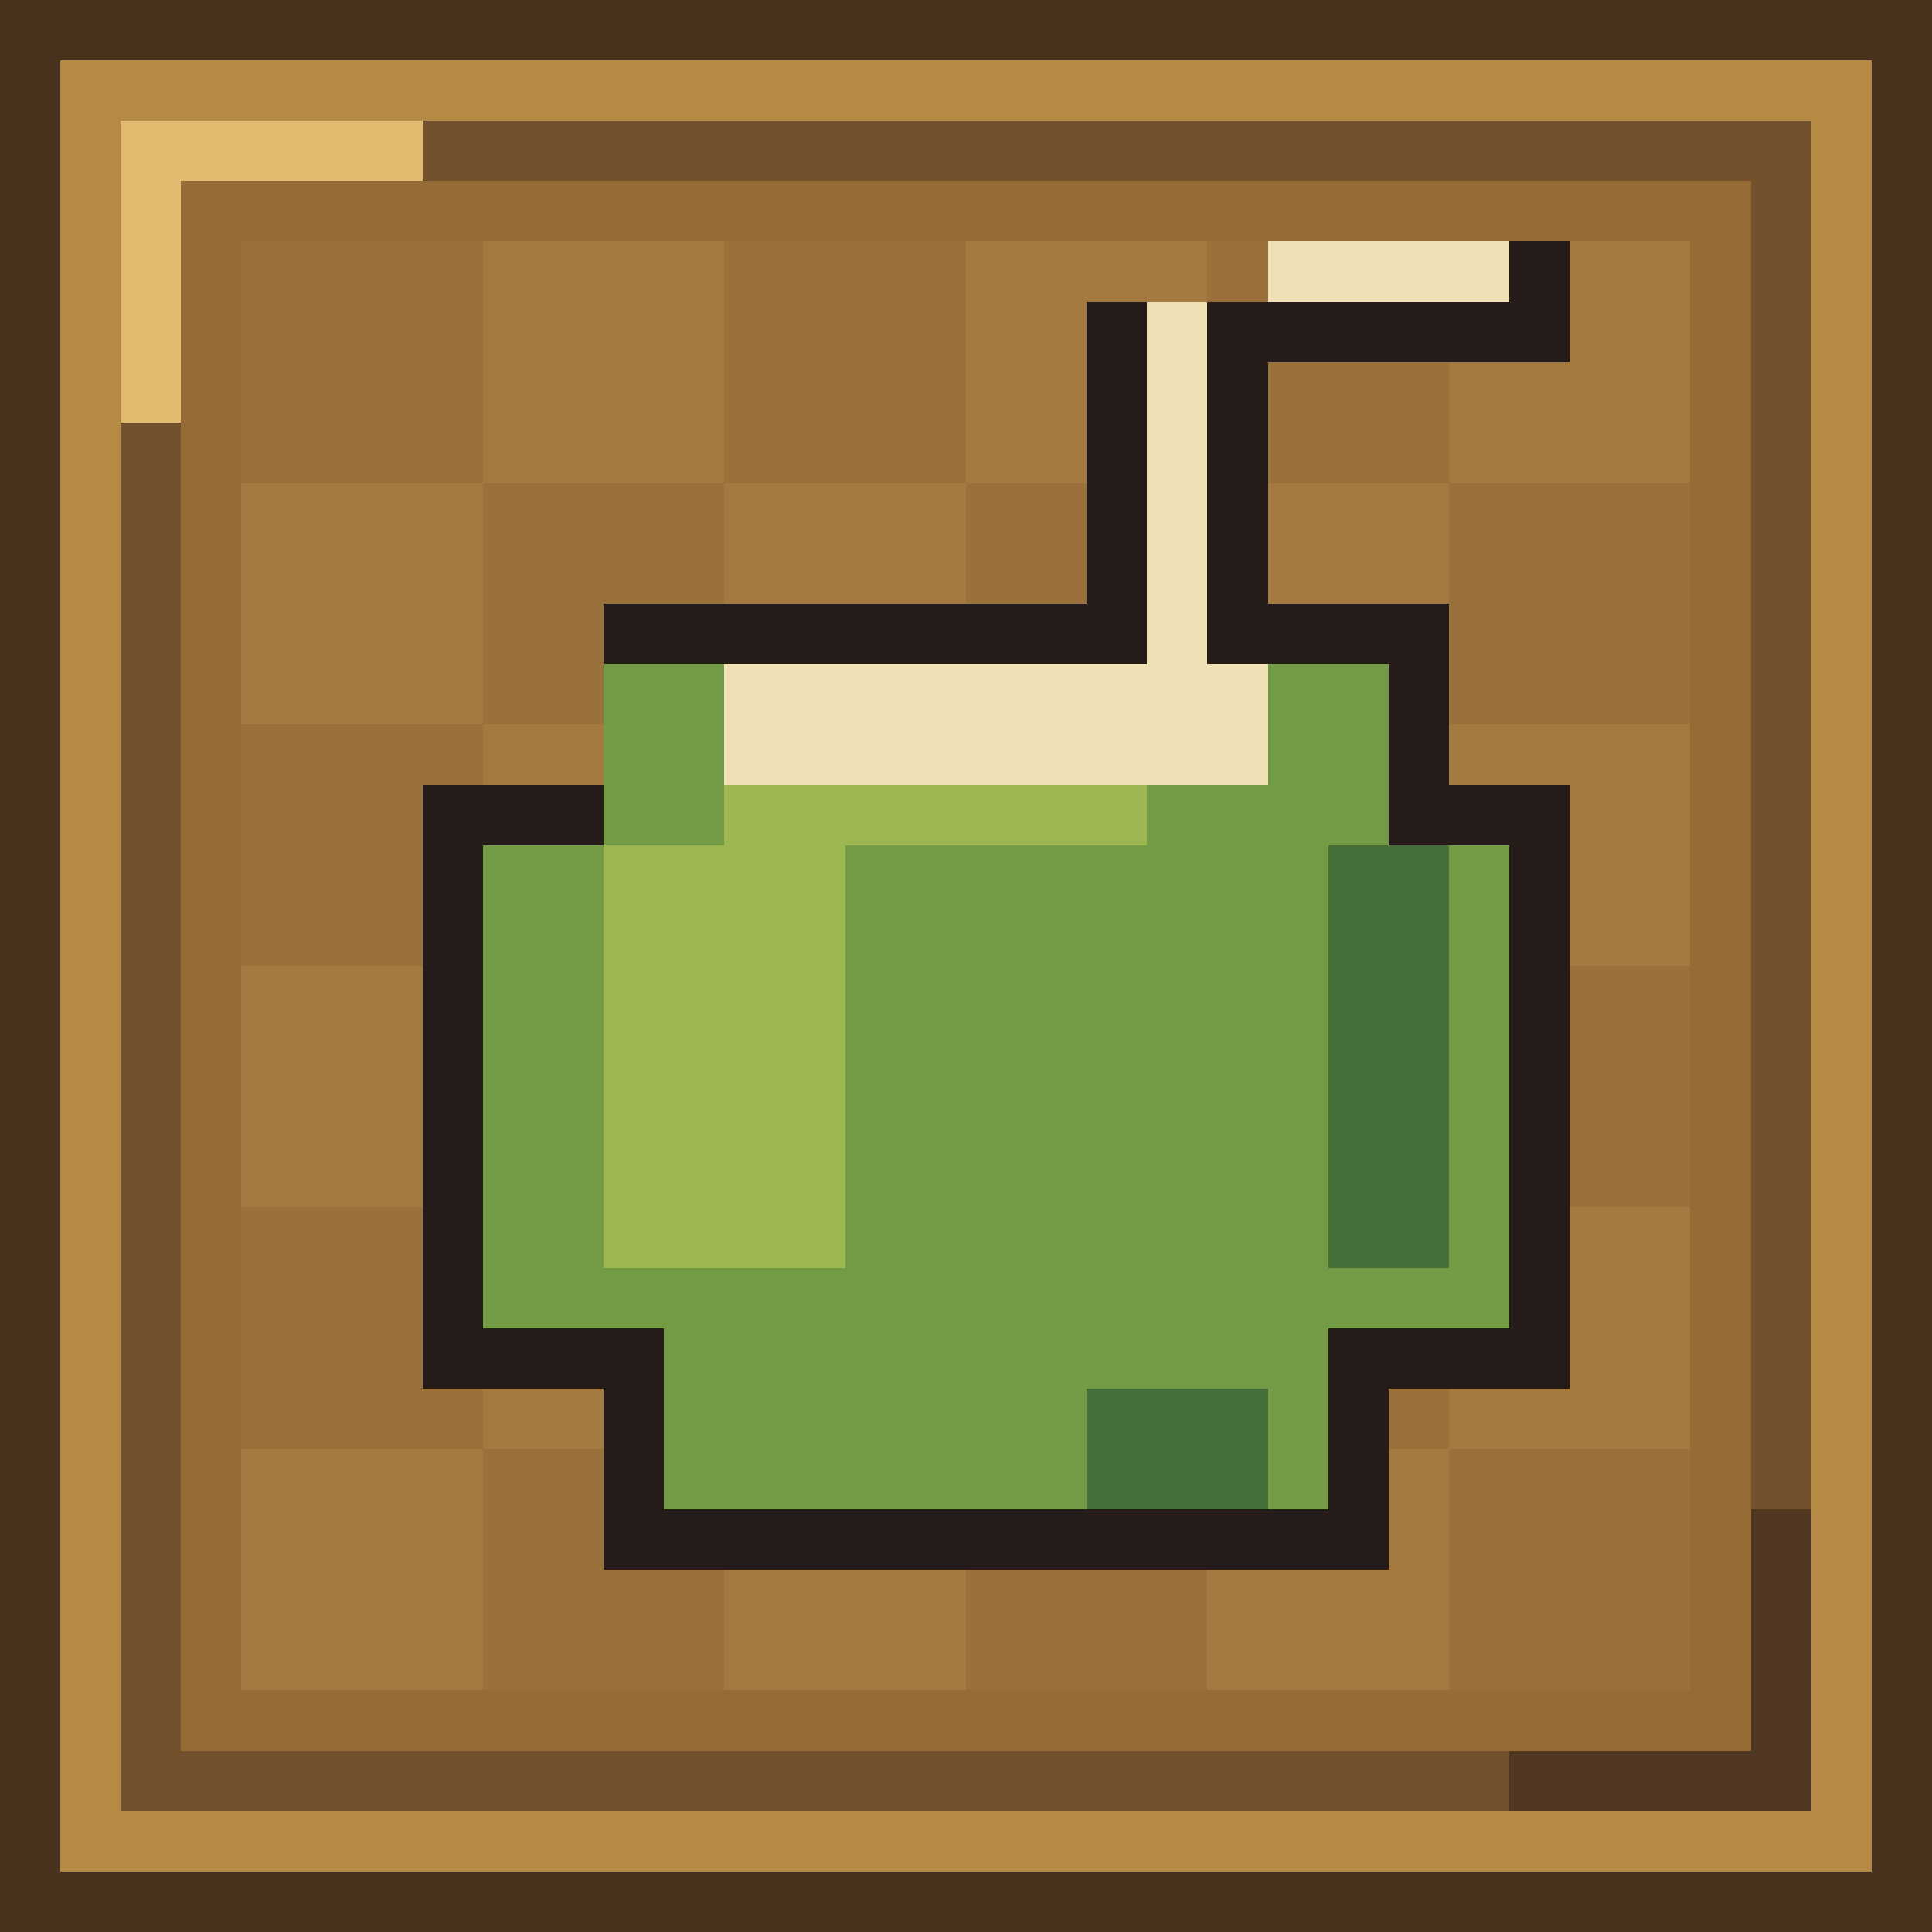
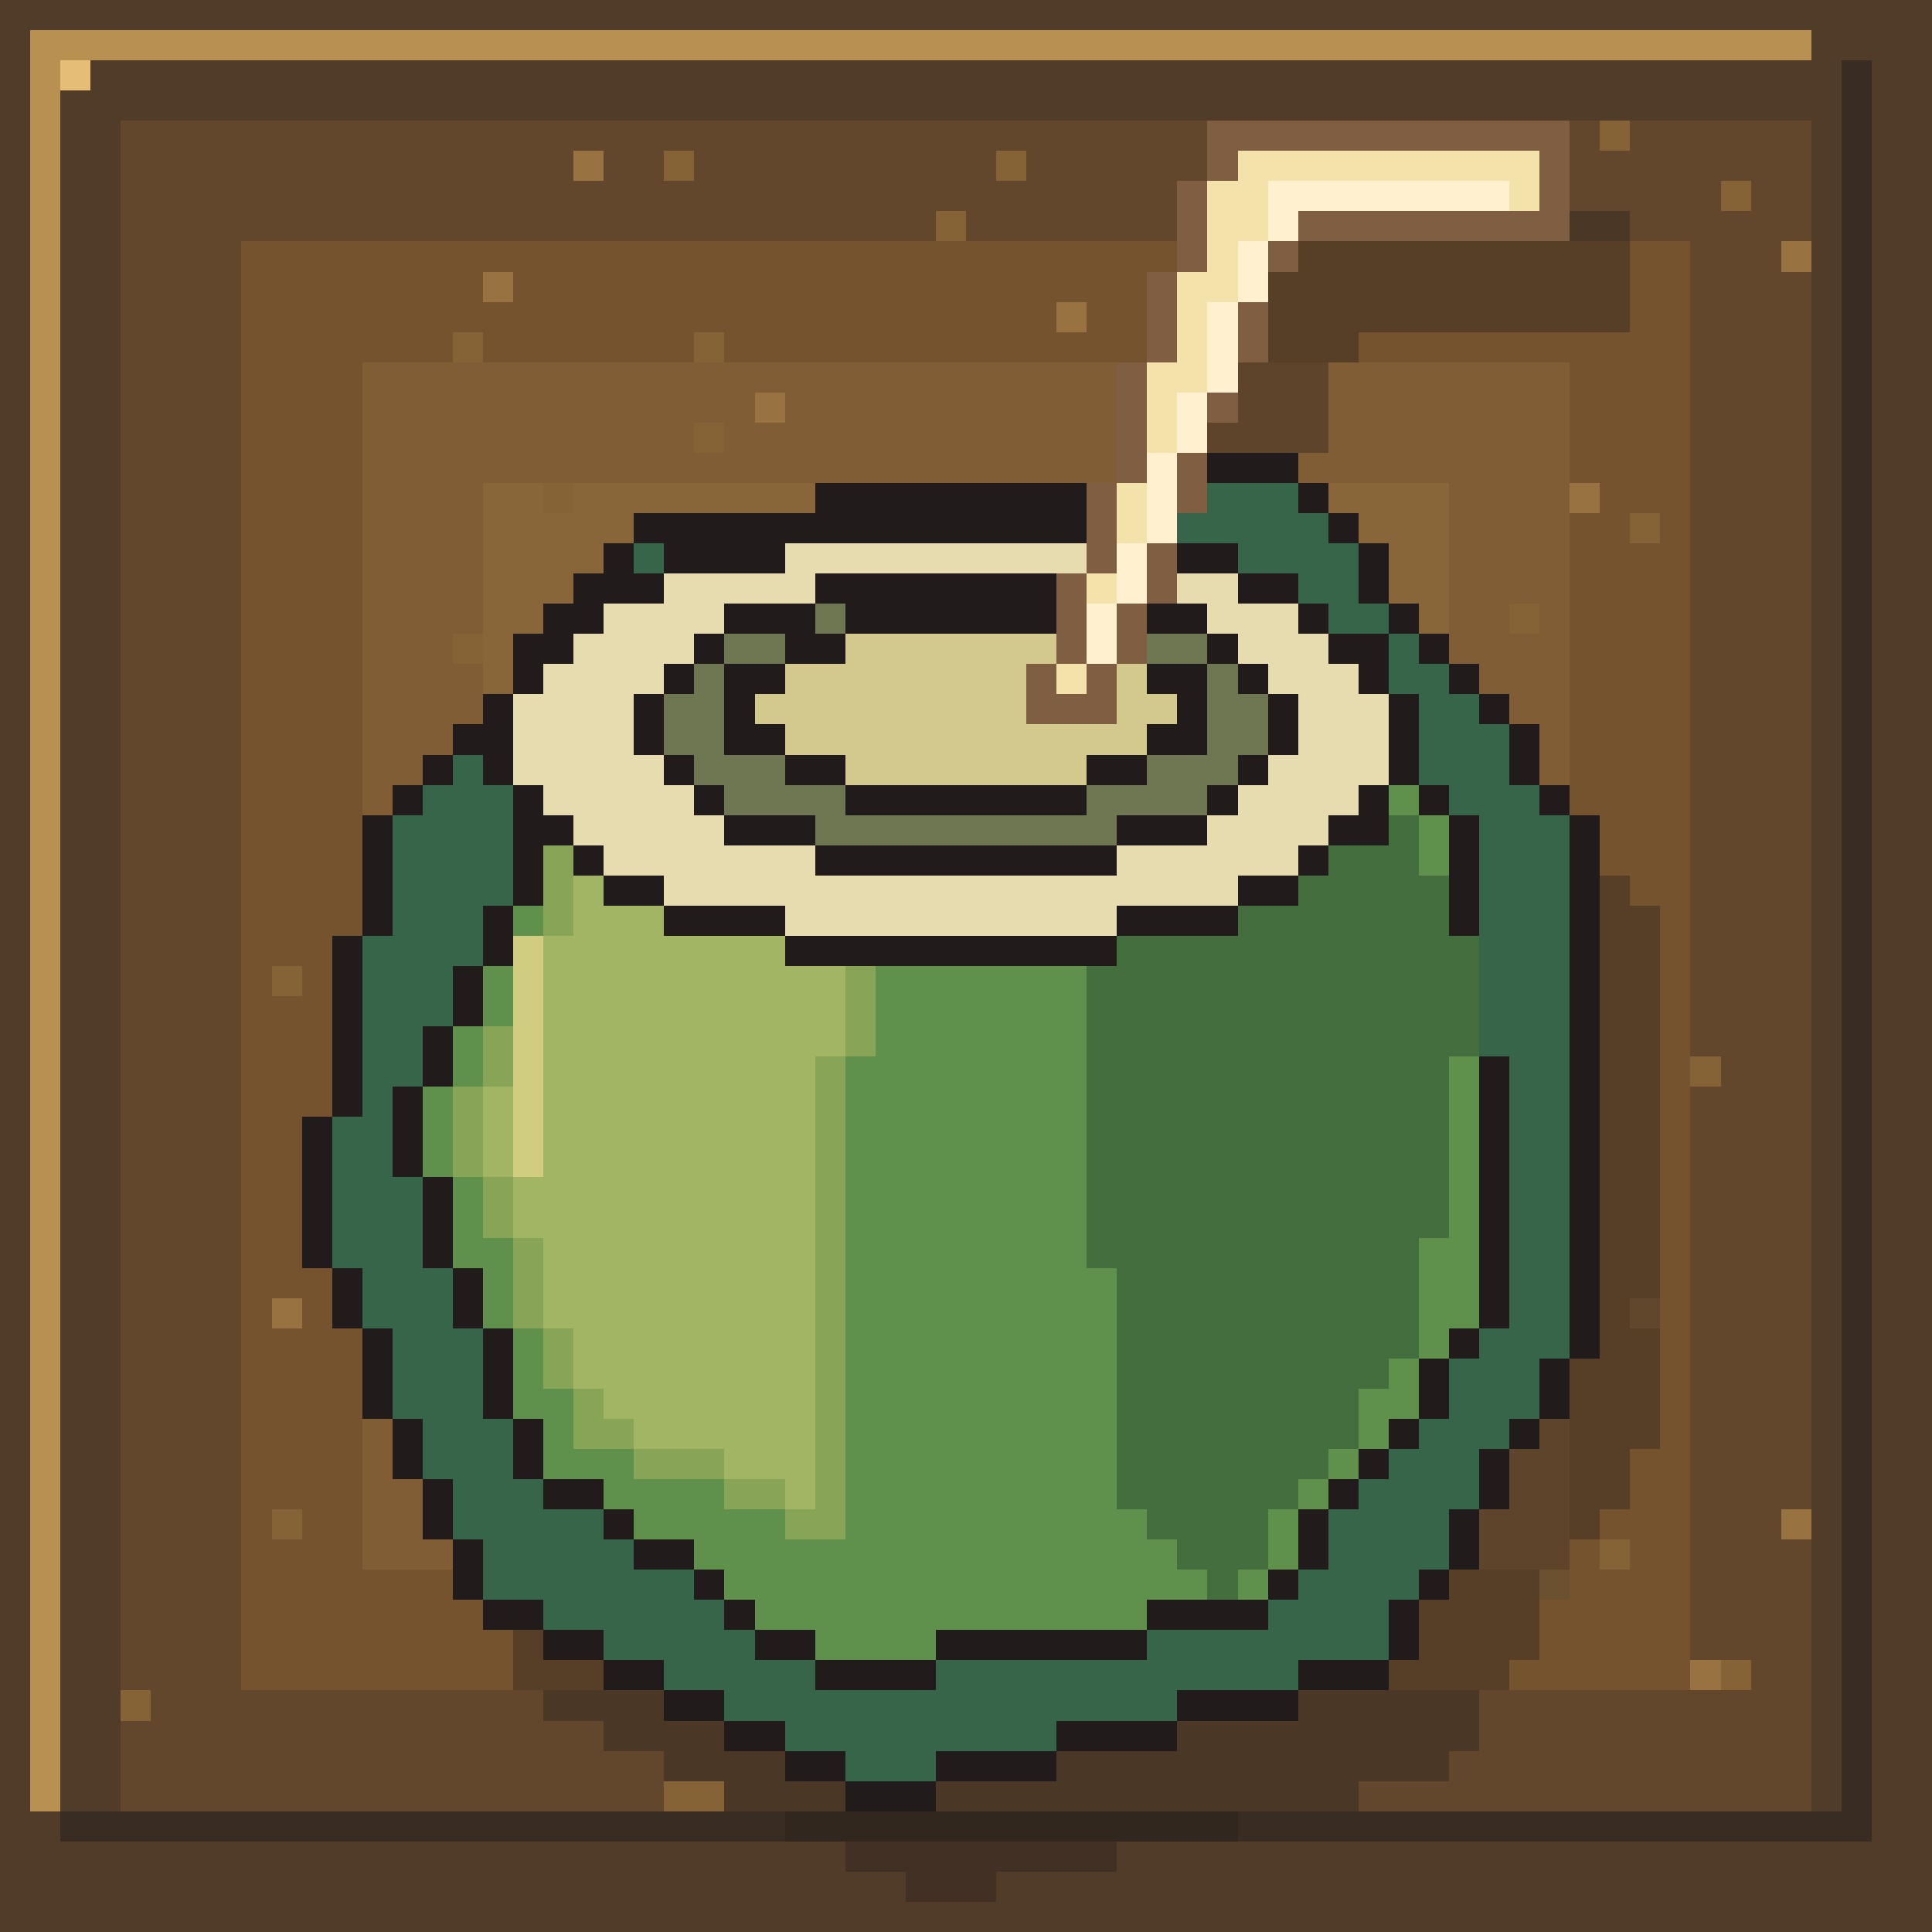
- <svg xmlns="http://www.w3.org/2000/svg" viewBox="0 0 32 32" width="32" height="32" shape-rendering="crispEdges">
-   <rect x="0" y="0" width="32" height="32" fill="#49321e" />
-   <rect x="1" y="1" width="30" height="30" fill="#b58a45" />
-   <rect x="2" y="2" width="28" height="28" fill="#73512c" />
-   <rect x="3" y="3" width="26" height="26" fill="#956b36" />
-   <rect x="4" y="4" width="24" height="24" fill="#a57a40" />
-   <rect x="4" y="4" width="4" height="4" fill="#9a713b" />
-   <rect x="12" y="4" width="4" height="4" fill="#9a713b" />
-   <rect x="20" y="4" width="4" height="4" fill="#9a713b" />
-   <rect x="8" y="8" width="4" height="4" fill="#9a713b" />
-   <rect x="16" y="8" width="4" height="4" fill="#9a713b" />
-   <rect x="24" y="8" width="4" height="4" fill="#9a713b" />
-   <rect x="4" y="12" width="4" height="4" fill="#9a713b" />
-   <rect x="12" y="12" width="4" height="4" fill="#9a713b" />
-   <rect x="20" y="12" width="4" height="4" fill="#9a713b" />
-   <rect x="8" y="16" width="4" height="4" fill="#9a713b" />
-   <rect x="16" y="16" width="4" height="4" fill="#9a713b" />
-   <rect x="24" y="16" width="4" height="4" fill="#9a713b" />
-   <rect x="4" y="20" width="4" height="4" fill="#9a713b" />
-   <rect x="12" y="20" width="4" height="4" fill="#9a713b" />
-   <rect x="20" y="20" width="4" height="4" fill="#9a713b" />
-   <rect x="8" y="24" width="4" height="4" fill="#9a713b" />
-   <rect x="16" y="24" width="4" height="4" fill="#9a713b" />
-   <rect x="24" y="24" width="4" height="4" fill="#9a713b" />
-   <rect x="2" y="2" width="5" height="1" fill="#e2ba70" />
-   <rect x="2" y="2" width="1" height="5" fill="#e2ba70" />
-   <rect x="25" y="29" width="5" height="1" fill="#513822" />
-   <rect x="29" y="25" width="1" height="5" fill="#513822" />
-   <rect x="10" y="10" width="14" height="3" fill="#251b18" />
-   <rect x="7" y="13" width="19" height="10" fill="#251b18" />
-   <rect x="10" y="23" width="13" height="3" fill="#251b18" />
-   <rect x="18" y="5" width="3" height="7" fill="#251b18" />
-   <rect x="21" y="4" width="5" height="2" fill="#251b18" />
-   <rect x="10" y="11" width="13" height="3" fill="#739b46" />
-   <rect x="8" y="14" width="17" height="8" fill="#739b46" />
-   <rect x="11" y="22" width="11" height="3" fill="#739b46" />
-   <rect x="10" y="14" width="4" height="7" fill="#9cb752" />
-   <rect x="12" y="12" width="7" height="2" fill="#9cb752" />
-   <rect x="22" y="14" width="2" height="7" fill="#476f3a" />
-   <rect x="18" y="23" width="3" height="2" fill="#476f3a" />
-   <rect x="12" y="11" width="9" height="2" fill="#efe1b5" />
-   <rect x="19" y="5" width="1" height="7" fill="#efe1b5" />
-   <rect x="21" y="4" width="4" height="1" fill="#efe1b5" />
+ <svg xmlns="http://www.w3.org/2000/svg" viewBox="0 0 64 64" width="64" height="64" shape-rendering="crispEdges">
+   <rect x="0" y="0" width="64" height="1" fill="#513c29" />
+   <rect x="0" y="1" width="1" height="59" fill="#513c29" />
+   <rect x="1" y="1" width="59" height="1" fill="#b89051" />
+   <rect x="60" y="1" width="4" height="1" fill="#513c29" />
+   <rect x="1" y="2" width="1" height="58" fill="#b89051" />
+   <rect x="2" y="2" width="1" height="1" fill="#e5bd76" />
+   <rect x="3" y="2" width="58" height="1" fill="#513c29" />
+   <rect x="61" y="2" width="1" height="58" fill="#392c23" />
+   <rect x="62" y="2" width="2" height="59" fill="#513c29" />
+   <rect x="2" y="3" width="59" height="1" fill="#513c29" />
+   <rect x="2" y="4" width="2" height="56" fill="#513c29" />
+   <rect x="4" y="4" width="36" height="1" fill="#62472d" />
+   <rect x="40" y="4" width="12" height="1" fill="#805e42" />
+   <rect x="52" y="4" width="1" height="1" fill="#62472d" />
+   <rect x="53" y="4" width="1" height="1" fill="#866237" />
+   <rect x="54" y="4" width="6" height="1" fill="#62472d" />
+   <rect x="60" y="4" width="1" height="56" fill="#513c29" />
+   <rect x="4" y="5" width="15" height="1" fill="#62472d" />
+   <rect x="19" y="5" width="1" height="1" fill="#987241" />
+   <rect x="20" y="5" width="2" height="1" fill="#62472d" />
+   <rect x="22" y="5" width="1" height="1" fill="#866237" />
+   <rect x="23" y="5" width="10" height="1" fill="#62472d" />
+   <rect x="33" y="5" width="1" height="1" fill="#866237" />
+   <rect x="34" y="5" width="6" height="1" fill="#62472d" />
+   <rect x="40" y="5" width="1" height="1" fill="#805e42" />
+   <rect x="41" y="5" width="10" height="1" fill="#f3e3ab" />
+   <rect x="51" y="5" width="1" height="2" fill="#805e42" />
+   <rect x="52" y="5" width="8" height="1" fill="#62472d" />
+   <rect x="4" y="6" width="35" height="1" fill="#62472d" />
+   <rect x="39" y="6" width="1" height="3" fill="#805e42" />
+   <rect x="40" y="6" width="2" height="2" fill="#f3e3ab" />
+   <rect x="42" y="6" width="8" height="1" fill="#fff1cf" />
+   <rect x="50" y="6" width="1" height="1" fill="#f3e3ab" />
+   <rect x="52" y="6" width="5" height="1" fill="#62472d" />
+   <rect x="57" y="6" width="1" height="1" fill="#866237" />
+   <rect x="58" y="6" width="2" height="1" fill="#62472d" />
+   <rect x="4" y="7" width="27" height="1" fill="#62472d" />
+   <rect x="31" y="7" width="1" height="1" fill="#866237" />
+   <rect x="32" y="7" width="7" height="1" fill="#62472d" />
+   <rect x="42" y="7" width="1" height="1" fill="#fff1cf" />
+   <rect x="43" y="7" width="9" height="1" fill="#805e42" />
+   <rect x="52" y="7" width="2" height="1" fill="#4b3725" />
+   <rect x="54" y="7" width="6" height="1" fill="#62472d" />
+   <rect x="4" y="8" width="4" height="48" fill="#62472d" />
+   <rect x="8" y="8" width="31" height="1" fill="#75532f" />
+   <rect x="40" y="8" width="1" height="1" fill="#f3e3ab" />
+   <rect x="41" y="8" width="1" height="2" fill="#fff1cf" />
+   <rect x="42" y="8" width="1" height="1" fill="#805e42" />
+   <rect x="43" y="8" width="11" height="1" fill="#573e26" />
+   <rect x="54" y="8" width="2" height="3" fill="#75532f" />
+   <rect x="56" y="8" width="3" height="1" fill="#62472d" />
+   <rect x="59" y="8" width="1" height="1" fill="#987241" />
+   <rect x="8" y="9" width="8" height="1" fill="#75532f" />
+   <rect x="16" y="9" width="1" height="1" fill="#987241" />
+   <rect x="17" y="9" width="21" height="1" fill="#75532f" />
+   <rect x="38" y="9" width="1" height="3" fill="#805e42" />
+   <rect x="39" y="9" width="2" height="1" fill="#f3e3ab" />
+   <rect x="42" y="9" width="12" height="2" fill="#573e26" />
+   <rect x="56" y="9" width="4" height="26" fill="#62472d" />
+   <rect x="8" y="10" width="27" height="1" fill="#75532f" />
+   <rect x="35" y="10" width="1" height="1" fill="#987241" />
+   <rect x="36" y="10" width="2" height="1" fill="#75532f" />
+   <rect x="39" y="10" width="1" height="2" fill="#f3e3ab" />
+   <rect x="40" y="10" width="1" height="3" fill="#fff1cf" />
+   <rect x="41" y="10" width="1" height="2" fill="#805e42" />
+   <rect x="8" y="11" width="7" height="1" fill="#75532f" />
+   <rect x="15" y="11" width="1" height="1" fill="#866237" />
+   <rect x="16" y="11" width="7" height="1" fill="#75532f" />
+   <rect x="23" y="11" width="1" height="1" fill="#866237" />
+   <rect x="24" y="11" width="14" height="1" fill="#75532f" />
+   <rect x="42" y="11" width="3" height="1" fill="#573e26" />
+   <rect x="45" y="11" width="11" height="1" fill="#75532f" />
+   <rect x="8" y="12" width="4" height="19" fill="#75532f" />
+   <rect x="12" y="12" width="25" height="1" fill="#805d35" />
+   <rect x="37" y="12" width="1" height="4" fill="#805e42" />
+   <rect x="38" y="12" width="2" height="1" fill="#f3e3ab" />
+   <rect x="41" y="12" width="3" height="2" fill="#5d442a" />
+   <rect x="44" y="12" width="8" height="3" fill="#805d35" />
+   <rect x="52" y="12" width="4" height="4" fill="#75532f" />
+   <rect x="12" y="13" width="13" height="1" fill="#805d35" />
+   <rect x="25" y="13" width="1" height="1" fill="#987241" />
+   <rect x="26" y="13" width="11" height="1" fill="#805d35" />
+   <rect x="38" y="13" width="1" height="2" fill="#f3e3ab" />
+   <rect x="39" y="13" width="1" height="2" fill="#fff1cf" />
+   <rect x="40" y="13" width="1" height="1" fill="#805e42" />
+   <rect x="12" y="14" width="11" height="1" fill="#805d35" />
+   <rect x="23" y="14" width="1" height="1" fill="#866237" />
+   <rect x="24" y="14" width="13" height="1" fill="#805d35" />
+   <rect x="40" y="14" width="4" height="1" fill="#5d442a" />
+   <rect x="12" y="15" width="25" height="1" fill="#805d35" />
+   <rect x="38" y="15" width="1" height="3" fill="#fff1cf" />
+   <rect x="39" y="15" width="1" height="2" fill="#805e42" />
+   <rect x="40" y="15" width="3" height="1" fill="#211b1b" />
+   <rect x="43" y="15" width="9" height="1" fill="#805d35" />
+   <rect x="12" y="16" width="4" height="5" fill="#805d35" />
+   <rect x="16" y="16" width="2" height="1" fill="#89653a" />
+   <rect x="18" y="16" width="1" height="1" fill="#866237" />
+   <rect x="19" y="16" width="8" height="1" fill="#89653a" />
+   <rect x="27" y="16" width="9" height="1" fill="#211b1b" />
+   <rect x="36" y="16" width="1" height="3" fill="#805e42" />
+   <rect x="37" y="16" width="1" height="2" fill="#f3e3ab" />
+   <rect x="40" y="16" width="3" height="1" fill="#37654a" />
+   <rect x="43" y="16" width="1" height="1" fill="#211b1b" />
+   <rect x="44" y="16" width="4" height="1" fill="#89653a" />
+   <rect x="48" y="16" width="4" height="4" fill="#805d35" />
+   <rect x="52" y="16" width="1" height="1" fill="#987241" />
+   <rect x="53" y="16" width="3" height="1" fill="#75532f" />
+   <rect x="16" y="17" width="5" height="1" fill="#89653a" />
+   <rect x="21" y="17" width="15" height="1" fill="#211b1b" />
+   <rect x="39" y="17" width="5" height="1" fill="#37654a" />
+   <rect x="44" y="17" width="1" height="1" fill="#211b1b" />
+   <rect x="45" y="17" width="3" height="1" fill="#89653a" />
+   <rect x="52" y="17" width="2" height="1" fill="#75532f" />
+   <rect x="54" y="17" width="1" height="1" fill="#866237" />
+   <rect x="55" y="17" width="1" height="1" fill="#75532f" />
+   <rect x="16" y="18" width="4" height="1" fill="#89653a" />
+   <rect x="20" y="18" width="1" height="1" fill="#211b1b" />
+   <rect x="21" y="18" width="1" height="1" fill="#37654a" />
+   <rect x="22" y="18" width="4" height="1" fill="#211b1b" />
+   <rect x="26" y="18" width="10" height="1" fill="#e6dcb0" />
+   <rect x="37" y="18" width="1" height="2" fill="#fff1cf" />
+   <rect x="38" y="18" width="1" height="2" fill="#805e42" />
+   <rect x="39" y="18" width="2" height="1" fill="#211b1b" />
+   <rect x="41" y="18" width="4" height="1" fill="#37654a" />
+   <rect x="45" y="18" width="1" height="2" fill="#211b1b" />
+   <rect x="46" y="18" width="2" height="2" fill="#89653a" />
+   <rect x="52" y="18" width="4" height="9" fill="#75532f" />
+   <rect x="16" y="19" width="3" height="1" fill="#89653a" />
+   <rect x="19" y="19" width="3" height="1" fill="#211b1b" />
+   <rect x="22" y="19" width="5" height="1" fill="#e6dcb0" />
+   <rect x="27" y="19" width="8" height="1" fill="#211b1b" />
+   <rect x="35" y="19" width="1" height="3" fill="#805e42" />
+   <rect x="36" y="19" width="1" height="1" fill="#f3e3ab" />
+   <rect x="39" y="19" width="2" height="1" fill="#e6dcb0" />
+   <rect x="41" y="19" width="2" height="1" fill="#211b1b" />
+   <rect x="43" y="19" width="2" height="1" fill="#37654a" />
+   <rect x="16" y="20" width="2" height="1" fill="#89653a" />
+   <rect x="18" y="20" width="2" height="1" fill="#211b1b" />
+   <rect x="20" y="20" width="4" height="1" fill="#e6dcb0" />
+   <rect x="24" y="20" width="3" height="1" fill="#211b1b" />
+   <rect x="27" y="20" width="1" height="1" fill="#6f7752" />
+   <rect x="28" y="20" width="7" height="1" fill="#211b1b" />
+   <rect x="36" y="20" width="1" height="2" fill="#fff1cf" />
+   <rect x="37" y="20" width="1" height="2" fill="#805e42" />
+   <rect x="38" y="20" width="2" height="1" fill="#211b1b" />
+   <rect x="40" y="20" width="3" height="1" fill="#e6dcb0" />
+   <rect x="43" y="20" width="1" height="1" fill="#211b1b" />
+   <rect x="44" y="20" width="2" height="1" fill="#37654a" />
+   <rect x="46" y="20" width="1" height="1" fill="#211b1b" />
+   <rect x="47" y="20" width="1" height="1" fill="#89653a" />
+   <rect x="48" y="20" width="2" height="1" fill="#805d35" />
+   <rect x="50" y="20" width="1" height="1" fill="#866237" />
+   <rect x="51" y="20" width="1" height="1" fill="#805d35" />
+   <rect x="12" y="21" width="3" height="1" fill="#805d35" />
+   <rect x="15" y="21" width="1" height="1" fill="#866237" />
+   <rect x="16" y="21" width="1" height="2" fill="#89653a" />
+   <rect x="17" y="21" width="2" height="1" fill="#211b1b" />
+   <rect x="19" y="21" width="4" height="1" fill="#e6dcb0" />
+   <rect x="23" y="21" width="1" height="1" fill="#211b1b" />
+   <rect x="24" y="21" width="2" height="1" fill="#6f7752" />
+   <rect x="26" y="21" width="2" height="1" fill="#211b1b" />
+   <rect x="28" y="21" width="7" height="1" fill="#d4c98c" />
+   <rect x="38" y="21" width="2" height="1" fill="#6f7752" />
+   <rect x="40" y="21" width="1" height="1" fill="#211b1b" />
+   <rect x="41" y="21" width="3" height="1" fill="#e6dcb0" />
+   <rect x="44" y="21" width="2" height="1" fill="#211b1b" />
+   <rect x="46" y="21" width="1" height="1" fill="#37654a" />
+   <rect x="47" y="21" width="1" height="1" fill="#211b1b" />
+   <rect x="48" y="21" width="4" height="1" fill="#805d35" />
+   <rect x="12" y="22" width="4" height="2" fill="#805d35" />
+   <rect x="17" y="22" width="1" height="1" fill="#211b1b" />
+   <rect x="18" y="22" width="4" height="1" fill="#e6dcb0" />
+   <rect x="22" y="22" width="1" height="1" fill="#211b1b" />
+   <rect x="23" y="22" width="1" height="1" fill="#6f7752" />
+   <rect x="24" y="22" width="2" height="1" fill="#211b1b" />
+   <rect x="26" y="22" width="8" height="1" fill="#d4c98c" />
+   <rect x="34" y="22" width="1" height="1" fill="#805e42" />
+   <rect x="35" y="22" width="1" height="1" fill="#f3e3ab" />
+   <rect x="36" y="22" width="1" height="1" fill="#805e42" />
+   <rect x="37" y="22" width="1" height="1" fill="#d4c98c" />
+   <rect x="38" y="22" width="2" height="1" fill="#211b1b" />
+   <rect x="40" y="22" width="1" height="1" fill="#6f7752" />
+   <rect x="41" y="22" width="1" height="1" fill="#211b1b" />
+   <rect x="42" y="22" width="3" height="1" fill="#e6dcb0" />
+   <rect x="45" y="22" width="1" height="1" fill="#211b1b" />
+   <rect x="46" y="22" width="2" height="1" fill="#37654a" />
+   <rect x="48" y="22" width="1" height="1" fill="#211b1b" />
+   <rect x="49" y="22" width="3" height="1" fill="#805d35" />
+   <rect x="16" y="23" width="1" height="1" fill="#211b1b" />
+   <rect x="17" y="23" width="4" height="2" fill="#e6dcb0" />
+   <rect x="21" y="23" width="1" height="2" fill="#211b1b" />
+   <rect x="22" y="23" width="2" height="2" fill="#6f7752" />
+   <rect x="24" y="23" width="1" height="1" fill="#211b1b" />
+   <rect x="25" y="23" width="9" height="1" fill="#d4c98c" />
+   <rect x="34" y="23" width="3" height="1" fill="#805e42" />
+   <rect x="37" y="23" width="2" height="1" fill="#d4c98c" />
+   <rect x="39" y="23" width="1" height="1" fill="#211b1b" />
+   <rect x="40" y="23" width="2" height="2" fill="#6f7752" />
+   <rect x="42" y="23" width="1" height="2" fill="#211b1b" />
+   <rect x="43" y="23" width="3" height="2" fill="#e6dcb0" />
+   <rect x="46" y="23" width="1" height="3" fill="#211b1b" />
+   <rect x="47" y="23" width="2" height="1" fill="#37654a" />
+   <rect x="49" y="23" width="1" height="1" fill="#211b1b" />
+   <rect x="50" y="23" width="2" height="1" fill="#805d35" />
+   <rect x="12" y="24" width="3" height="1" fill="#805d35" />
+   <rect x="15" y="24" width="2" height="1" fill="#211b1b" />
+   <rect x="24" y="24" width="2" height="1" fill="#211b1b" />
+   <rect x="26" y="24" width="12" height="1" fill="#d4c98c" />
+   <rect x="38" y="24" width="2" height="1" fill="#211b1b" />
+   <rect x="47" y="24" width="3" height="2" fill="#37654a" />
+   <rect x="50" y="24" width="1" height="2" fill="#211b1b" />
+   <rect x="51" y="24" width="1" height="2" fill="#805d35" />
+   <rect x="12" y="25" width="2" height="1" fill="#805d35" />
+   <rect x="14" y="25" width="1" height="1" fill="#211b1b" />
+   <rect x="15" y="25" width="1" height="1" fill="#37654a" />
+   <rect x="16" y="25" width="1" height="1" fill="#211b1b" />
+   <rect x="17" y="25" width="5" height="1" fill="#e6dcb0" />
+   <rect x="22" y="25" width="1" height="1" fill="#211b1b" />
+   <rect x="23" y="25" width="3" height="1" fill="#6f7752" />
+   <rect x="26" y="25" width="2" height="1" fill="#211b1b" />
+   <rect x="28" y="25" width="8" height="1" fill="#d4c98c" />
+   <rect x="36" y="25" width="2" height="1" fill="#211b1b" />
+   <rect x="38" y="25" width="3" height="1" fill="#6f7752" />
+   <rect x="41" y="25" width="1" height="1" fill="#211b1b" />
+   <rect x="42" y="25" width="4" height="1" fill="#e6dcb0" />
+   <rect x="12" y="26" width="1" height="1" fill="#805d35" />
+   <rect x="13" y="26" width="1" height="1" fill="#211b1b" />
+   <rect x="14" y="26" width="3" height="1" fill="#37654a" />
+   <rect x="17" y="26" width="1" height="1" fill="#211b1b" />
+   <rect x="18" y="26" width="5" height="1" fill="#e6dcb0" />
+   <rect x="23" y="26" width="1" height="1" fill="#211b1b" />
+   <rect x="24" y="26" width="4" height="1" fill="#6f7752" />
+   <rect x="28" y="26" width="8" height="1" fill="#211b1b" />
+   <rect x="36" y="26" width="4" height="1" fill="#6f7752" />
+   <rect x="40" y="26" width="1" height="1" fill="#211b1b" />
+   <rect x="41" y="26" width="4" height="1" fill="#e6dcb0" />
+   <rect x="45" y="26" width="1" height="1" fill="#211b1b" />
+   <rect x="46" y="26" width="1" height="1" fill="#60914c" />
+   <rect x="47" y="26" width="1" height="1" fill="#211b1b" />
+   <rect x="48" y="26" width="3" height="1" fill="#37654a" />
+   <rect x="51" y="26" width="1" height="1" fill="#211b1b" />
+   <rect x="12" y="27" width="1" height="4" fill="#211b1b" />
+   <rect x="13" y="27" width="4" height="3" fill="#37654a" />
+   <rect x="17" y="27" width="2" height="1" fill="#211b1b" />
+   <rect x="19" y="27" width="5" height="1" fill="#e6dcb0" />
+   <rect x="24" y="27" width="3" height="1" fill="#211b1b" />
+   <rect x="27" y="27" width="10" height="1" fill="#6f7752" />
+   <rect x="37" y="27" width="3" height="1" fill="#211b1b" />
+   <rect x="40" y="27" width="4" height="1" fill="#e6dcb0" />
+   <rect x="44" y="27" width="2" height="1" fill="#211b1b" />
+   <rect x="46" y="27" width="1" height="1" fill="#456e3f" />
+   <rect x="47" y="27" width="1" height="2" fill="#60914c" />
+   <rect x="48" y="27" width="1" height="4" fill="#211b1b" />
+   <rect x="49" y="27" width="3" height="8" fill="#37654a" />
+   <rect x="52" y="27" width="1" height="18" fill="#211b1b" />
+   <rect x="53" y="27" width="3" height="2" fill="#75532f" />
+   <rect x="17" y="28" width="1" height="2" fill="#211b1b" />
+   <rect x="18" y="28" width="1" height="3" fill="#88a557" />
+   <rect x="19" y="28" width="1" height="1" fill="#211b1b" />
+   <rect x="20" y="28" width="7" height="1" fill="#e6dcb0" />
+   <rect x="27" y="28" width="10" height="1" fill="#211b1b" />
+   <rect x="37" y="28" width="6" height="1" fill="#e6dcb0" />
+   <rect x="43" y="28" width="1" height="1" fill="#211b1b" />
+   <rect x="44" y="28" width="3" height="1" fill="#456e3f" />
+   <rect x="19" y="29" width="1" height="1" fill="#a1b565" />
+   <rect x="20" y="29" width="2" height="1" fill="#211b1b" />
+   <rect x="22" y="29" width="19" height="1" fill="#e6dcb0" />
+   <rect x="41" y="29" width="2" height="1" fill="#211b1b" />
+   <rect x="43" y="29" width="5" height="1" fill="#456e3f" />
+   <rect x="53" y="29" width="1" height="1" fill="#573e26" />
+   <rect x="54" y="29" width="2" height="1" fill="#75532f" />
+   <rect x="13" y="30" width="3" height="1" fill="#37654a" />
+   <rect x="16" y="30" width="1" height="2" fill="#211b1b" />
+   <rect x="17" y="30" width="1" height="1" fill="#60914c" />
+   <rect x="19" y="30" width="3" height="1" fill="#a1b565" />
+   <rect x="22" y="30" width="4" height="1" fill="#211b1b" />
+   <rect x="26" y="30" width="11" height="1" fill="#e6dcb0" />
+   <rect x="37" y="30" width="4" height="1" fill="#211b1b" />
+   <rect x="41" y="30" width="7" height="1" fill="#456e3f" />
+   <rect x="53" y="30" width="2" height="13" fill="#573e26" />
+   <rect x="55" y="30" width="1" height="18" fill="#75532f" />
+   <rect x="8" y="31" width="3" height="1" fill="#75532f" />
+   <rect x="11" y="31" width="1" height="6" fill="#211b1b" />
+   <rect x="12" y="31" width="4" height="1" fill="#37654a" />
+   <rect x="17" y="31" width="1" height="8" fill="#d0cc80" />
+   <rect x="18" y="31" width="8" height="1" fill="#a1b565" />
+   <rect x="26" y="31" width="11" height="1" fill="#211b1b" />
+   <rect x="37" y="31" width="12" height="1" fill="#456e3f" />
+   <rect x="8" y="32" width="1" height="1" fill="#75532f" />
+   <rect x="9" y="32" width="1" height="1" fill="#866237" />
+   <rect x="10" y="32" width="1" height="1" fill="#75532f" />
+   <rect x="12" y="32" width="3" height="2" fill="#37654a" />
+   <rect x="15" y="32" width="1" height="2" fill="#211b1b" />
+   <rect x="16" y="32" width="1" height="2" fill="#60914c" />
+   <rect x="18" y="32" width="10" height="3" fill="#a1b565" />
+   <rect x="28" y="32" width="1" height="3" fill="#88a557" />
+   <rect x="29" y="32" width="7" height="3" fill="#60914c" />
+   <rect x="36" y="32" width="13" height="3" fill="#456e3f" />
+   <rect x="8" y="33" width="3" height="4" fill="#75532f" />
+   <rect x="12" y="34" width="2" height="2" fill="#37654a" />
+   <rect x="14" y="34" width="1" height="2" fill="#211b1b" />
+   <rect x="15" y="34" width="1" height="2" fill="#60914c" />
+   <rect x="16" y="34" width="1" height="2" fill="#88a557" />
+   <rect x="18" y="35" width="9" height="4" fill="#a1b565" />
+   <rect x="27" y="35" width="1" height="15" fill="#88a557" />
+   <rect x="28" y="35" width="8" height="7" fill="#60914c" />
+   <rect x="36" y="35" width="12" height="6" fill="#456e3f" />
+   <rect x="48" y="35" width="1" height="6" fill="#60914c" />
+   <rect x="49" y="35" width="1" height="9" fill="#211b1b" />
+   <rect x="50" y="35" width="2" height="9" fill="#37654a" />
+   <rect x="56" y="35" width="1" height="1" fill="#866237" />
+   <rect x="57" y="35" width="3" height="1" fill="#62472d" />
+   <rect x="12" y="36" width="1" height="1" fill="#37654a" />
+   <rect x="13" y="36" width="1" height="3" fill="#211b1b" />
+   <rect x="14" y="36" width="1" height="3" fill="#60914c" />
+   <rect x="15" y="36" width="1" height="3" fill="#88a557" />
+   <rect x="16" y="36" width="1" height="3" fill="#a1b565" />
+   <rect x="56" y="36" width="4" height="14" fill="#62472d" />
+   <rect x="8" y="37" width="2" height="5" fill="#75532f" />
+   <rect x="10" y="37" width="1" height="5" fill="#211b1b" />
+   <rect x="11" y="37" width="2" height="2" fill="#37654a" />
+   <rect x="11" y="39" width="3" height="3" fill="#37654a" />
+   <rect x="14" y="39" width="1" height="3" fill="#211b1b" />
+   <rect x="15" y="39" width="1" height="2" fill="#60914c" />
+   <rect x="16" y="39" width="1" height="2" fill="#88a557" />
+   <rect x="17" y="39" width="10" height="2" fill="#a1b565" />
+   <rect x="15" y="41" width="2" height="1" fill="#60914c" />
+   <rect x="17" y="41" width="1" height="3" fill="#88a557" />
+   <rect x="18" y="41" width="9" height="3" fill="#a1b565" />
+   <rect x="36" y="41" width="11" height="1" fill="#456e3f" />
+   <rect x="47" y="41" width="2" height="3" fill="#60914c" />
+   <rect x="8" y="42" width="3" height="1" fill="#75532f" />
+   <rect x="11" y="42" width="1" height="2" fill="#211b1b" />
+   <rect x="12" y="42" width="3" height="2" fill="#37654a" />
+   <rect x="15" y="42" width="1" height="2" fill="#211b1b" />
+   <rect x="16" y="42" width="1" height="2" fill="#60914c" />
+   <rect x="28" y="42" width="9" height="8" fill="#60914c" />
+   <rect x="37" y="42" width="10" height="3" fill="#456e3f" />
+   <rect x="8" y="43" width="1" height="1" fill="#75532f" />
+   <rect x="9" y="43" width="1" height="1" fill="#987241" />
+   <rect x="10" y="43" width="1" height="1" fill="#75532f" />
+   <rect x="53" y="43" width="1" height="1" fill="#573e26" />
+   <rect x="54" y="43" width="1" height="1" fill="#61472b" />
+   <rect x="8" y="44" width="4" height="6" fill="#75532f" />
+   <rect x="12" y="44" width="1" height="3" fill="#211b1b" />
+   <rect x="13" y="44" width="3" height="3" fill="#37654a" />
+   <rect x="16" y="44" width="1" height="3" fill="#211b1b" />
+   <rect x="17" y="44" width="1" height="2" fill="#60914c" />
+   <rect x="18" y="44" width="1" height="2" fill="#88a557" />
+   <rect x="19" y="44" width="8" height="2" fill="#a1b565" />
+   <rect x="47" y="44" width="1" height="1" fill="#60914c" />
+   <rect x="48" y="44" width="1" height="1" fill="#211b1b" />
+   <rect x="49" y="44" width="3" height="1" fill="#37654a" />
+   <rect x="53" y="44" width="2" height="1" fill="#573e26" />
+   <rect x="37" y="45" width="9" height="1" fill="#456e3f" />
+   <rect x="46" y="45" width="1" height="1" fill="#60914c" />
+   <rect x="47" y="45" width="1" height="2" fill="#211b1b" />
+   <rect x="48" y="45" width="3" height="2" fill="#37654a" />
+   <rect x="51" y="45" width="1" height="2" fill="#211b1b" />
+   <rect x="52" y="45" width="3" height="3" fill="#573e26" />
+   <rect x="17" y="46" width="2" height="1" fill="#60914c" />
+   <rect x="19" y="46" width="1" height="1" fill="#88a557" />
+   <rect x="20" y="46" width="7" height="1" fill="#a1b565" />
+   <rect x="37" y="46" width="8" height="2" fill="#456e3f" />
+   <rect x="45" y="46" width="2" height="1" fill="#60914c" />
+   <rect x="12" y="47" width="1" height="2" fill="#805d35" />
+   <rect x="13" y="47" width="1" height="2" fill="#211b1b" />
+   <rect x="14" y="47" width="3" height="2" fill="#37654a" />
+   <rect x="17" y="47" width="1" height="2" fill="#211b1b" />
+   <rect x="18" y="47" width="1" height="1" fill="#60914c" />
+   <rect x="19" y="47" width="2" height="1" fill="#88a557" />
+   <rect x="21" y="47" width="6" height="1" fill="#a1b565" />
+   <rect x="45" y="47" width="1" height="1" fill="#60914c" />
+   <rect x="46" y="47" width="1" height="1" fill="#211b1b" />
+   <rect x="47" y="47" width="3" height="1" fill="#37654a" />
+   <rect x="50" y="47" width="1" height="1" fill="#211b1b" />
+   <rect x="51" y="47" width="1" height="1" fill="#5d442a" />
+   <rect x="18" y="48" width="3" height="1" fill="#60914c" />
+   <rect x="21" y="48" width="3" height="1" fill="#88a557" />
+   <rect x="24" y="48" width="3" height="1" fill="#a1b565" />
+   <rect x="37" y="48" width="7" height="1" fill="#456e3f" />
+   <rect x="44" y="48" width="1" height="1" fill="#60914c" />
+   <rect x="45" y="48" width="1" height="1" fill="#211b1b" />
+   <rect x="46" y="48" width="3" height="1" fill="#37654a" />
+   <rect x="49" y="48" width="1" height="2" fill="#211b1b" />
+   <rect x="50" y="48" width="2" height="2" fill="#5d442a" />
+   <rect x="52" y="48" width="2" height="2" fill="#573e26" />
+   <rect x="54" y="48" width="2" height="2" fill="#75532f" />
+   <rect x="12" y="49" width="2" height="2" fill="#805d35" />
+   <rect x="14" y="49" width="1" height="2" fill="#211b1b" />
+   <rect x="15" y="49" width="3" height="1" fill="#37654a" />
+   <rect x="18" y="49" width="2" height="1" fill="#211b1b" />
+   <rect x="20" y="49" width="4" height="1" fill="#60914c" />
+   <rect x="24" y="49" width="2" height="1" fill="#88a557" />
+   <rect x="26" y="49" width="1" height="1" fill="#a1b565" />
+   <rect x="37" y="49" width="6" height="1" fill="#456e3f" />
+   <rect x="43" y="49" width="1" height="1" fill="#60914c" />
+   <rect x="44" y="49" width="1" height="1" fill="#211b1b" />
+   <rect x="45" y="49" width="4" height="1" fill="#37654a" />
+   <rect x="8" y="50" width="1" height="1" fill="#75532f" />
+   <rect x="9" y="50" width="1" height="1" fill="#866237" />
+   <rect x="10" y="50" width="2" height="1" fill="#75532f" />
+   <rect x="15" y="50" width="5" height="1" fill="#37654a" />
+   <rect x="20" y="50" width="1" height="1" fill="#211b1b" />
+   <rect x="21" y="50" width="5" height="1" fill="#60914c" />
+   <rect x="26" y="50" width="2" height="1" fill="#88a557" />
+   <rect x="28" y="50" width="10" height="1" fill="#60914c" />
+   <rect x="38" y="50" width="4" height="1" fill="#456e3f" />
+   <rect x="42" y="50" width="1" height="2" fill="#60914c" />
+   <rect x="43" y="50" width="1" height="2" fill="#211b1b" />
+   <rect x="44" y="50" width="4" height="2" fill="#37654a" />
+   <rect x="48" y="50" width="1" height="2" fill="#211b1b" />
+   <rect x="49" y="50" width="3" height="2" fill="#5d442a" />
+   <rect x="52" y="50" width="1" height="1" fill="#573e26" />
+   <rect x="53" y="50" width="3" height="1" fill="#75532f" />
+   <rect x="56" y="50" width="3" height="1" fill="#62472d" />
+   <rect x="59" y="50" width="1" height="1" fill="#987241" />
+   <rect x="8" y="51" width="4" height="1" fill="#75532f" />
+   <rect x="12" y="51" width="3" height="1" fill="#805d35" />
+   <rect x="15" y="51" width="1" height="2" fill="#211b1b" />
+   <rect x="16" y="51" width="5" height="1" fill="#37654a" />
+   <rect x="21" y="51" width="2" height="1" fill="#211b1b" />
+   <rect x="23" y="51" width="16" height="1" fill="#60914c" />
+   <rect x="39" y="51" width="3" height="1" fill="#456e3f" />
+   <rect x="52" y="51" width="1" height="1" fill="#75532f" />
+   <rect x="53" y="51" width="1" height="1" fill="#866237" />
+   <rect x="54" y="51" width="2" height="1" fill="#75532f" />
+   <rect x="56" y="51" width="4" height="4" fill="#62472d" />
+   <rect x="8" y="52" width="7" height="1" fill="#75532f" />
+   <rect x="16" y="52" width="7" height="1" fill="#37654a" />
+   <rect x="23" y="52" width="1" height="1" fill="#211b1b" />
+   <rect x="24" y="52" width="16" height="1" fill="#60914c" />
+   <rect x="40" y="52" width="1" height="1" fill="#456e3f" />
+   <rect x="41" y="52" width="1" height="1" fill="#60914c" />
+   <rect x="42" y="52" width="1" height="1" fill="#211b1b" />
+   <rect x="43" y="52" width="4" height="1" fill="#37654a" />
+   <rect x="47" y="52" width="1" height="1" fill="#211b1b" />
+   <rect x="48" y="52" width="3" height="1" fill="#573e26" />
+   <rect x="51" y="52" width="1" height="1" fill="#6c5131" />
+   <rect x="52" y="52" width="4" height="1" fill="#75532f" />
+   <rect x="8" y="53" width="8" height="1" fill="#75532f" />
+   <rect x="16" y="53" width="2" height="1" fill="#211b1b" />
+   <rect x="18" y="53" width="6" height="1" fill="#37654a" />
+   <rect x="24" y="53" width="1" height="1" fill="#211b1b" />
+   <rect x="25" y="53" width="13" height="1" fill="#60914c" />
+   <rect x="38" y="53" width="4" height="1" fill="#211b1b" />
+   <rect x="42" y="53" width="4" height="1" fill="#37654a" />
+   <rect x="46" y="53" width="1" height="2" fill="#211b1b" />
+   <rect x="47" y="53" width="4" height="2" fill="#573e26" />
+   <rect x="51" y="53" width="5" height="2" fill="#75532f" />
+   <rect x="8" y="54" width="9" height="2" fill="#75532f" />
+   <rect x="17" y="54" width="1" height="1" fill="#573e26" />
+   <rect x="18" y="54" width="2" height="1" fill="#211b1b" />
+   <rect x="20" y="54" width="5" height="1" fill="#37654a" />
+   <rect x="25" y="54" width="2" height="1" fill="#211b1b" />
+   <rect x="27" y="54" width="4" height="1" fill="#60914c" />
+   <rect x="31" y="54" width="7" height="1" fill="#211b1b" />
+   <rect x="38" y="54" width="8" height="1" fill="#37654a" />
+   <rect x="17" y="55" width="3" height="1" fill="#573e26" />
+   <rect x="20" y="55" width="2" height="1" fill="#211b1b" />
+   <rect x="22" y="55" width="5" height="1" fill="#37654a" />
+   <rect x="27" y="55" width="4" height="1" fill="#211b1b" />
+   <rect x="31" y="55" width="12" height="1" fill="#37654a" />
+   <rect x="43" y="55" width="3" height="1" fill="#211b1b" />
+   <rect x="46" y="55" width="4" height="1" fill="#573e26" />
+   <rect x="50" y="55" width="6" height="1" fill="#75532f" />
+   <rect x="56" y="55" width="1" height="1" fill="#987241" />
+   <rect x="57" y="55" width="1" height="1" fill="#866237" />
+   <rect x="58" y="55" width="2" height="1" fill="#62472d" />
+   <rect x="4" y="56" width="1" height="1" fill="#866237" />
+   <rect x="5" y="56" width="13" height="1" fill="#62472d" />
+   <rect x="18" y="56" width="4" height="1" fill="#4b3725" />
+   <rect x="22" y="56" width="2" height="1" fill="#211b1b" />
+   <rect x="24" y="56" width="15" height="1" fill="#37654a" />
+   <rect x="39" y="56" width="4" height="1" fill="#211b1b" />
+   <rect x="43" y="56" width="6" height="1" fill="#4b3725" />
+   <rect x="49" y="56" width="11" height="2" fill="#62472d" />
+   <rect x="4" y="57" width="16" height="1" fill="#62472d" />
+   <rect x="20" y="57" width="4" height="1" fill="#4b3725" />
+   <rect x="24" y="57" width="2" height="1" fill="#211b1b" />
+   <rect x="26" y="57" width="9" height="1" fill="#37654a" />
+   <rect x="35" y="57" width="4" height="1" fill="#211b1b" />
+   <rect x="39" y="57" width="10" height="1" fill="#4b3725" />
+   <rect x="4" y="58" width="18" height="2" fill="#62472d" />
+   <rect x="22" y="58" width="4" height="1" fill="#4b3725" />
+   <rect x="26" y="58" width="2" height="1" fill="#211b1b" />
+   <rect x="28" y="58" width="3" height="1" fill="#37654a" />
+   <rect x="31" y="58" width="4" height="1" fill="#211b1b" />
+   <rect x="35" y="58" width="13" height="1" fill="#4b3725" />
+   <rect x="48" y="58" width="12" height="1" fill="#62472d" />
+   <rect x="22" y="59" width="2" height="1" fill="#866237" />
+   <rect x="24" y="59" width="4" height="1" fill="#4b3725" />
+   <rect x="28" y="59" width="3" height="1" fill="#211b1b" />
+   <rect x="31" y="59" width="14" height="1" fill="#4b3725" />
+   <rect x="45" y="59" width="15" height="1" fill="#62472d" />
+   <rect x="0" y="60" width="2" height="1" fill="#513c29" />
+   <rect x="2" y="60" width="24" height="1" fill="#392c23" />
+   <rect x="26" y="60" width="15" height="1" fill="#32271f" />
+   <rect x="41" y="60" width="21" height="1" fill="#392c23" />
+   <rect x="0" y="61" width="28" height="1" fill="#513c29" />
+   <rect x="28" y="61" width="9" height="1" fill="#413023" />
+   <rect x="37" y="61" width="27" height="1" fill="#513c29" />
+   <rect x="0" y="62" width="30" height="1" fill="#513c29" />
+   <rect x="30" y="62" width="3" height="1" fill="#413023" />
+   <rect x="33" y="62" width="31" height="1" fill="#513c29" />
+   <rect x="0" y="63" width="64" height="1" fill="#513c29" />
</svg>
